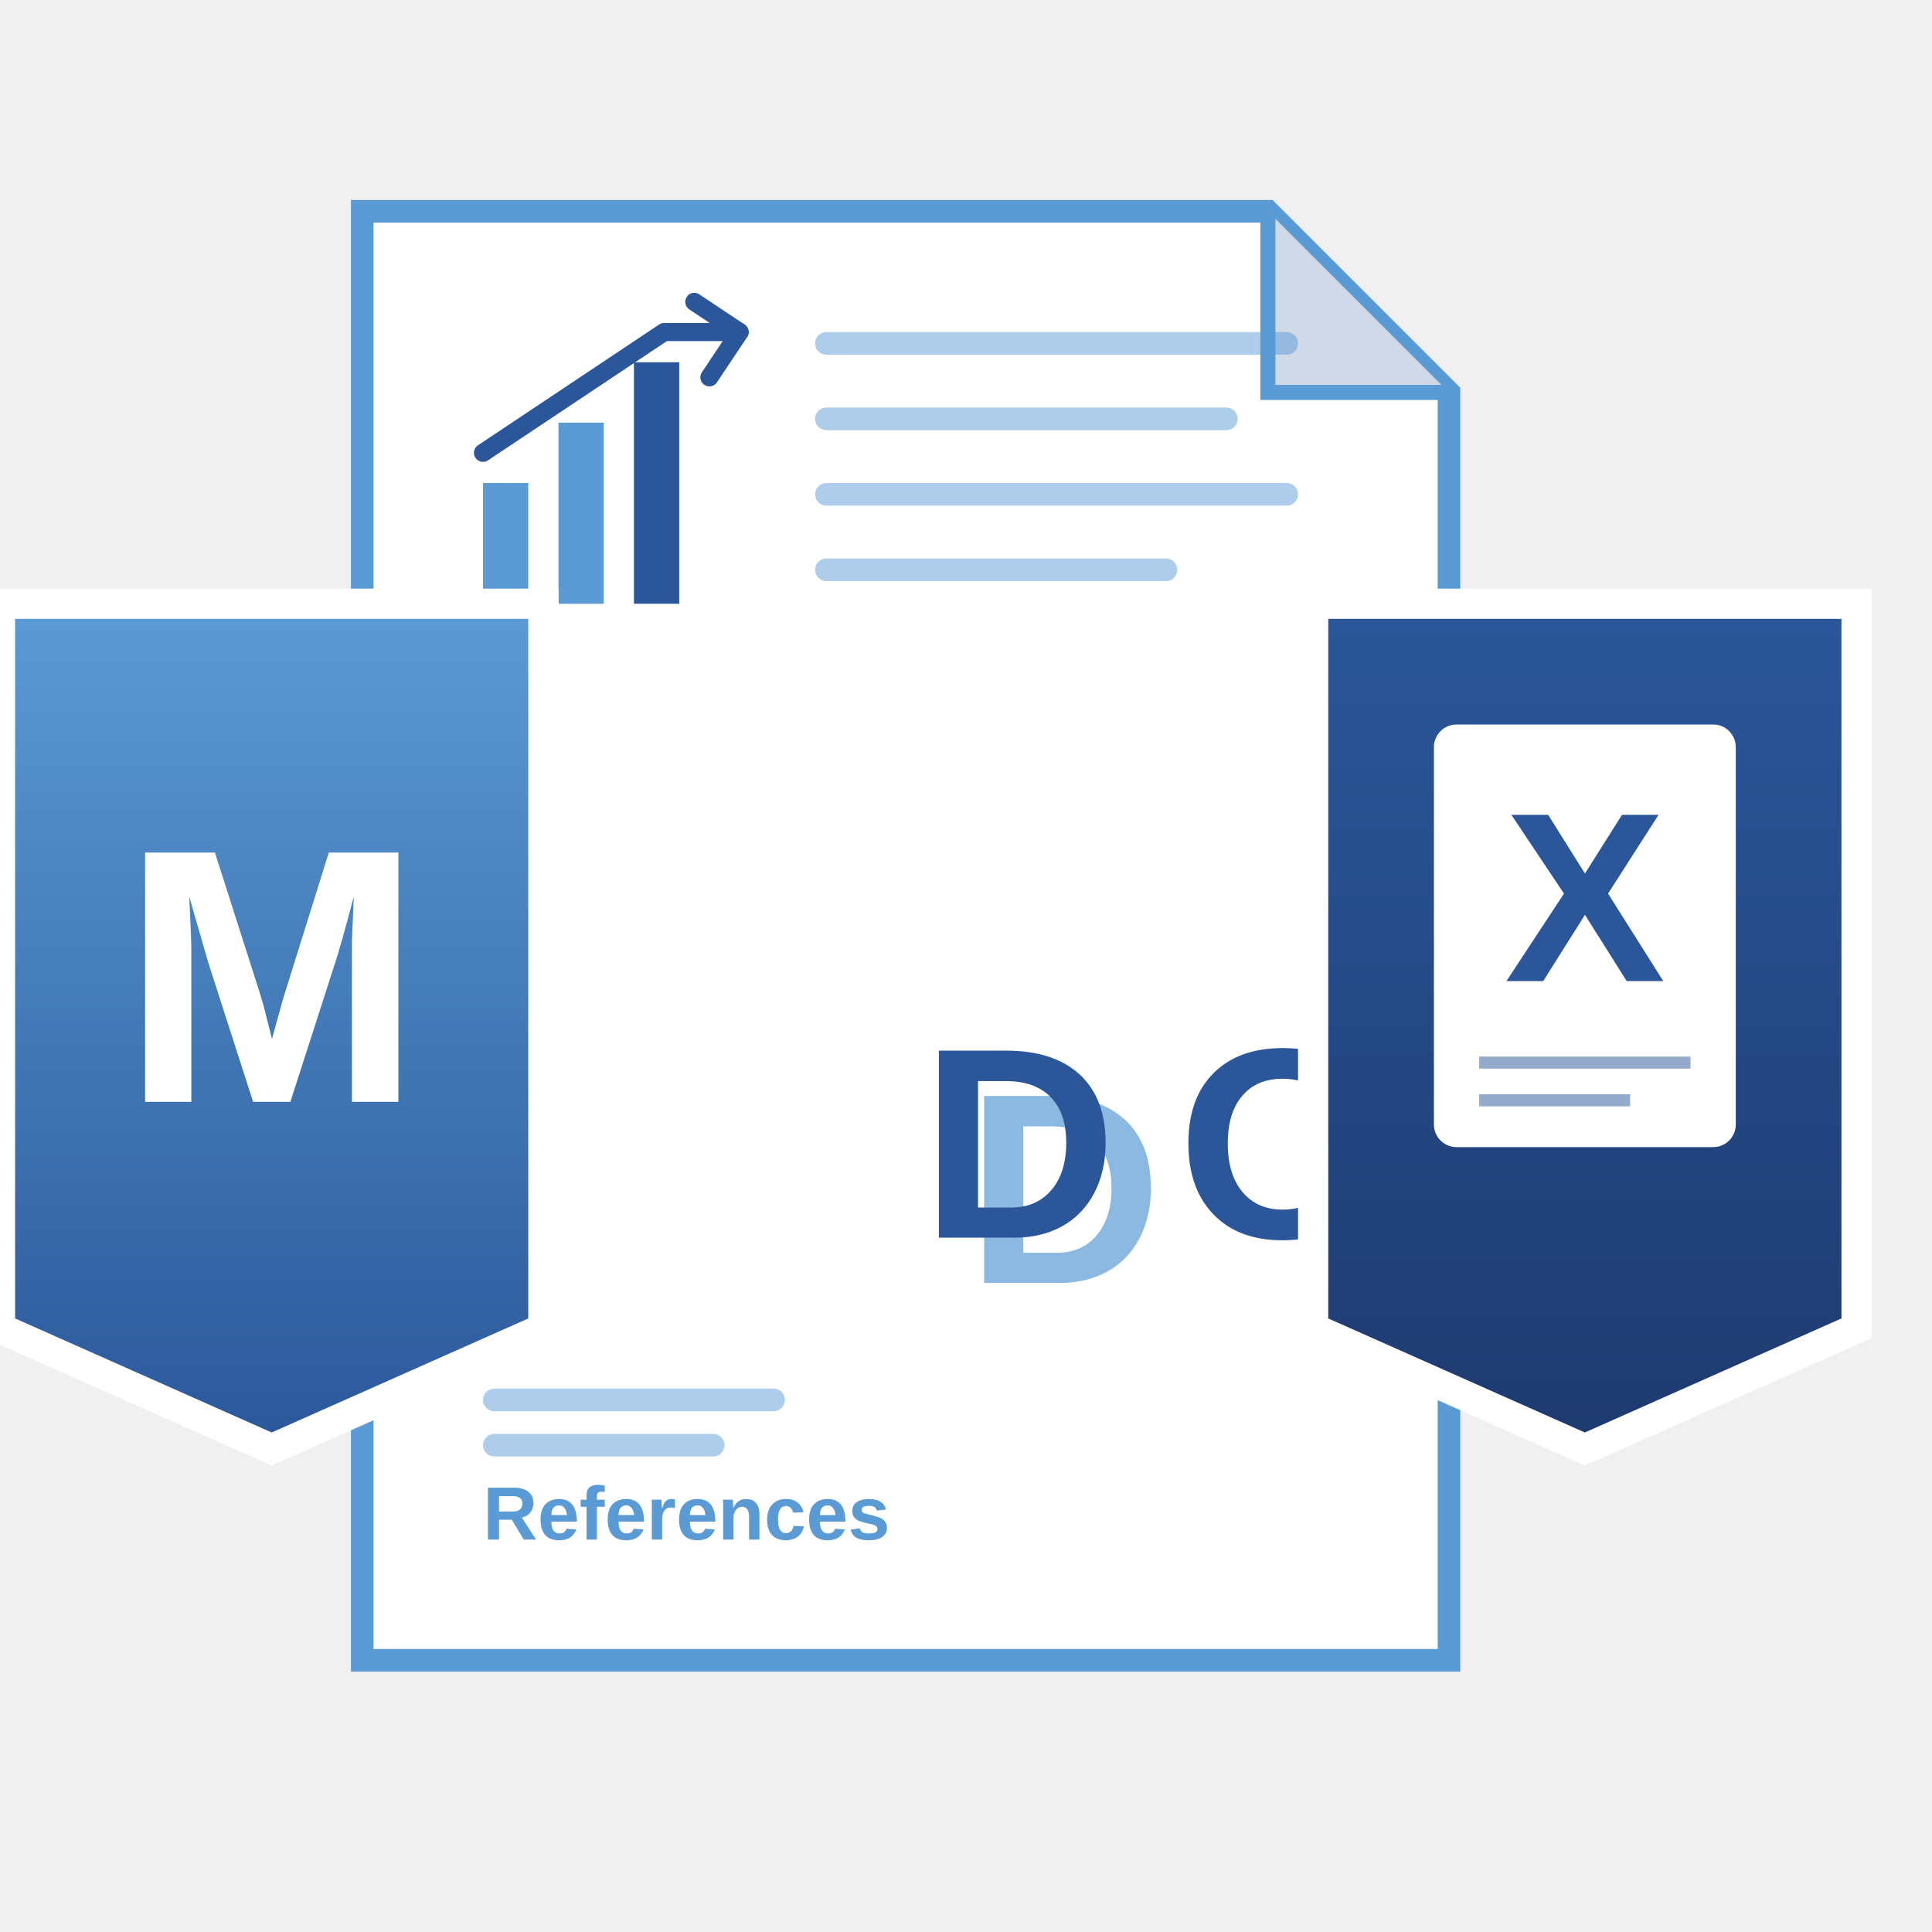
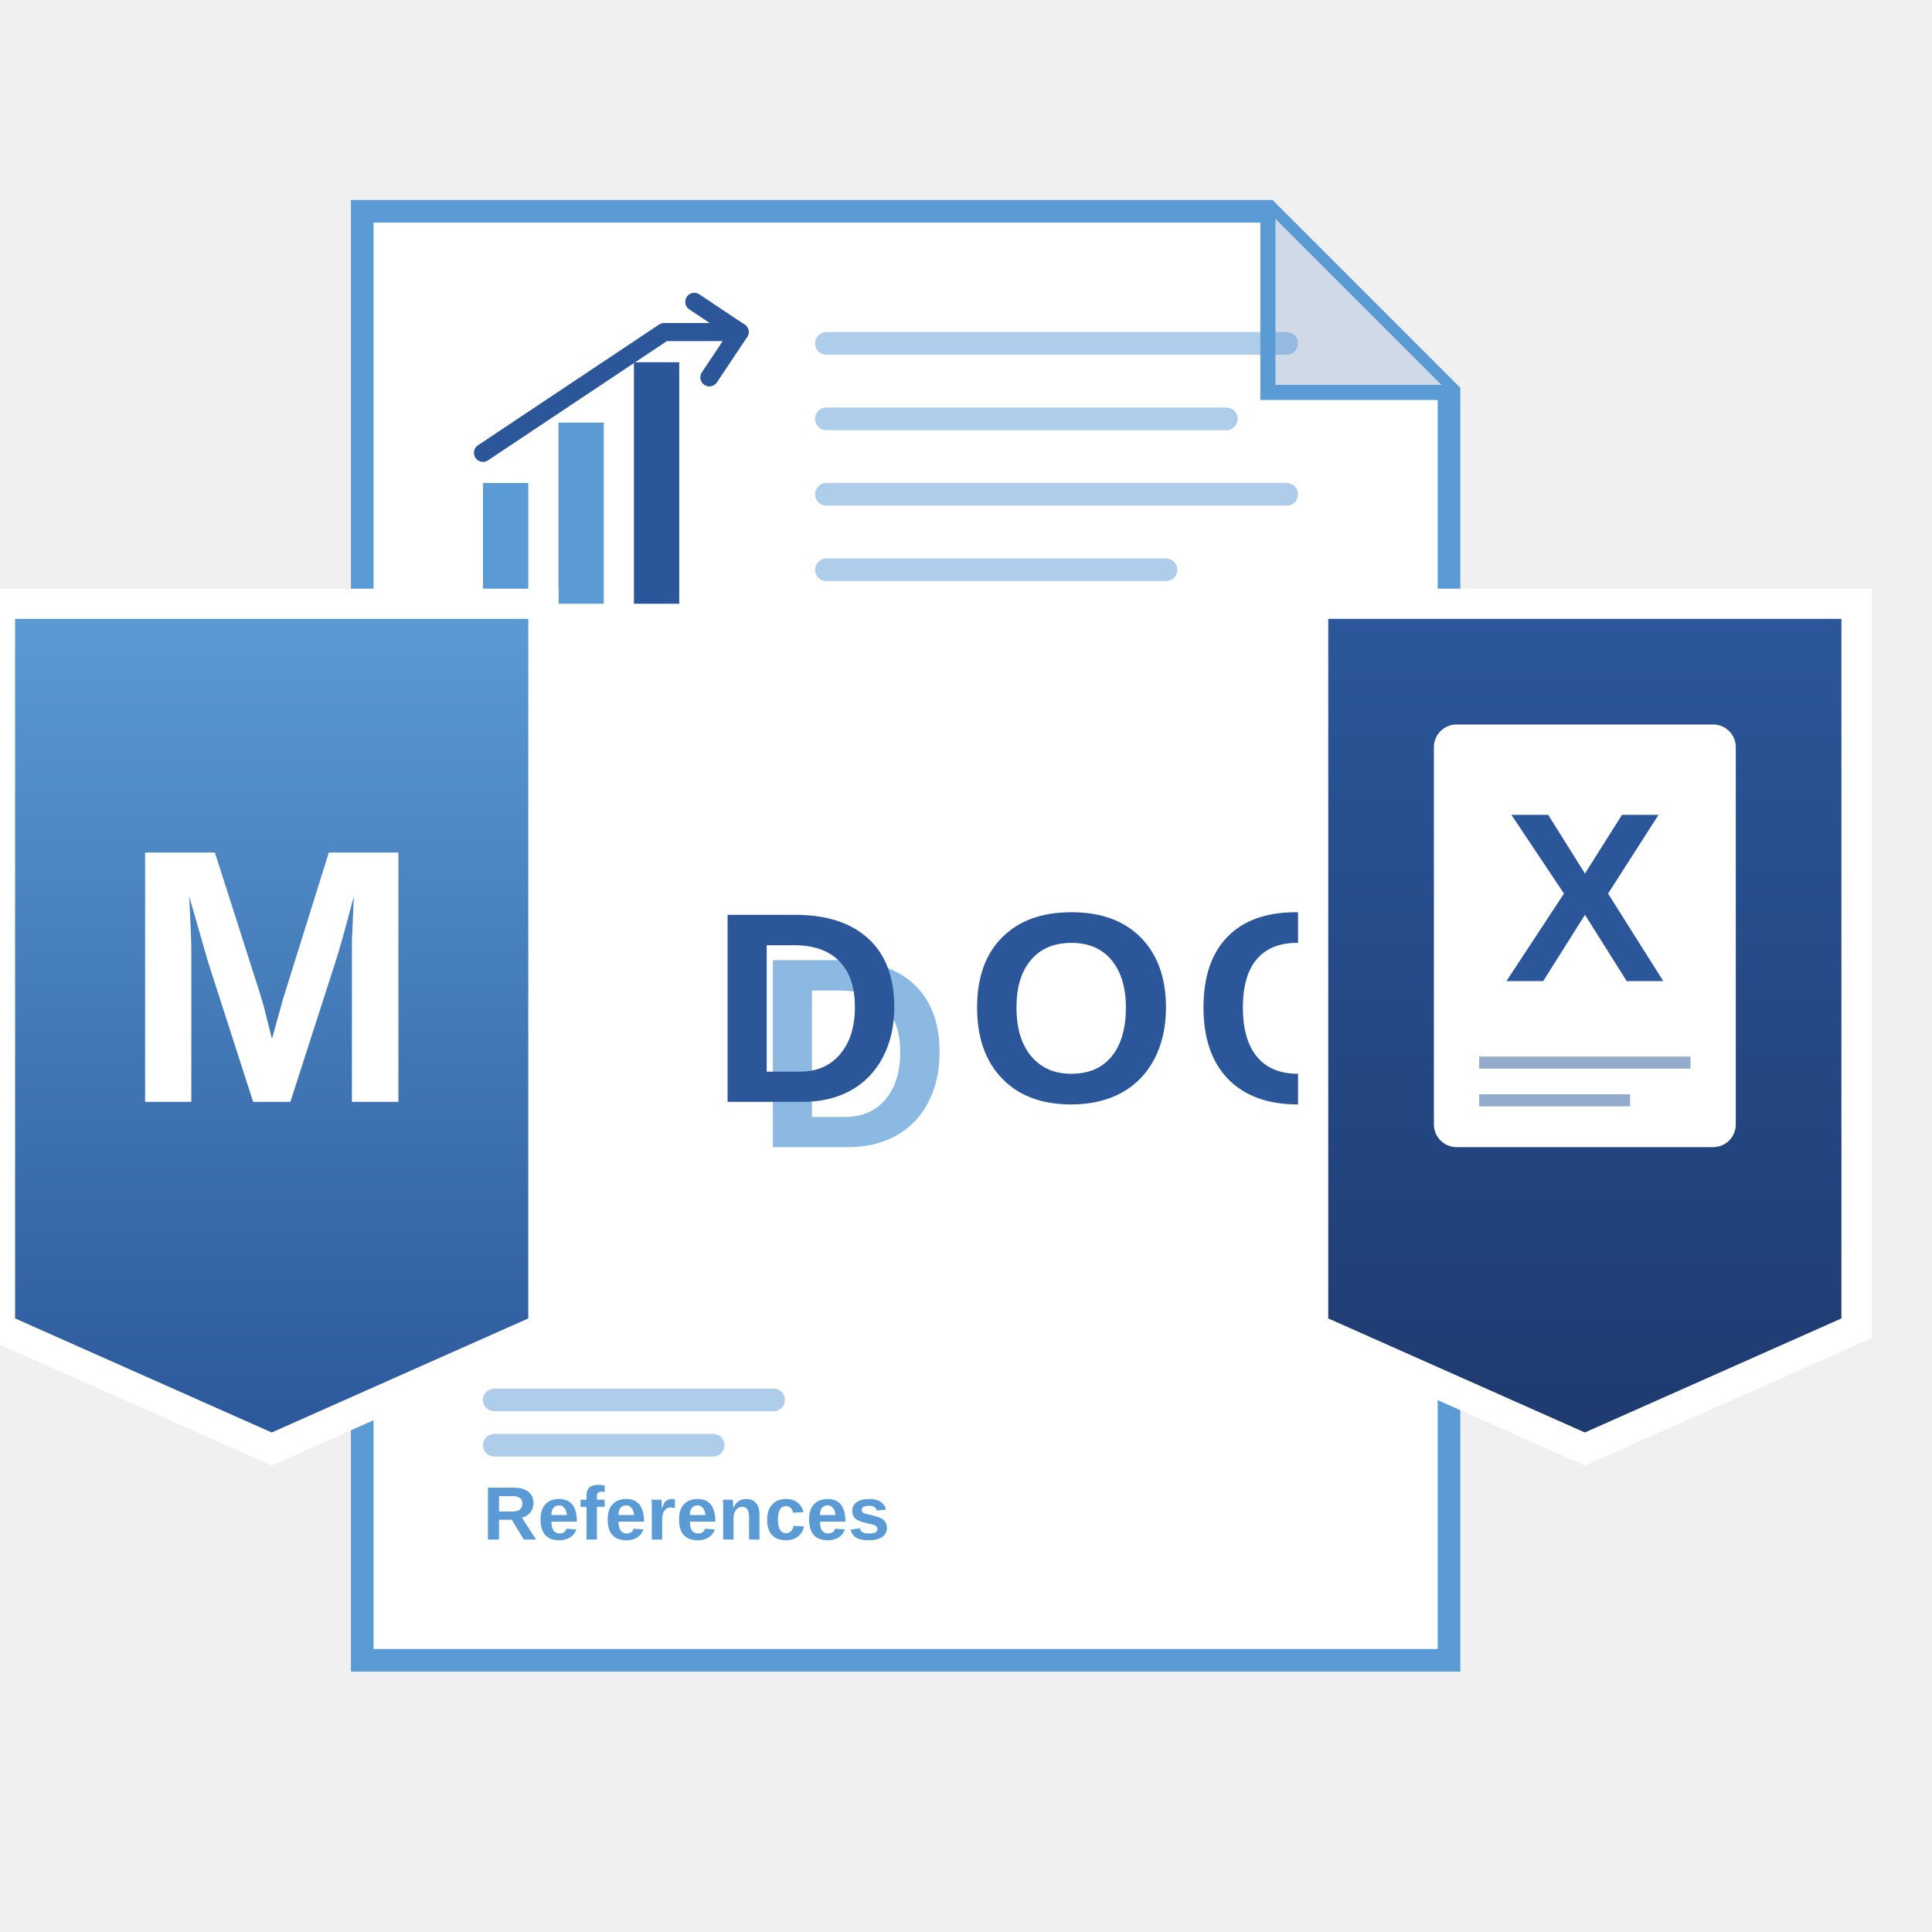
<svg xmlns="http://www.w3.org/2000/svg" viewBox="0 0 128 128" fill="none">
  <defs>
    <linearGradient id="mGrad" x1="0" y1="0" x2="0" y2="1">
      <stop offset="0" stop-color="#5B9BD5" />
      <stop offset="1" stop-color="#2B579A" />
    </linearGradient>
    <linearGradient id="wGrad" x1="0" y1="0" x2="0" y2="1">
      <stop offset="0" stop-color="#2B579A" />
      <stop offset="1" stop-color="#1E3A6F" />
    </linearGradient>
  </defs>
  <g transform="translate(36 26) rotate(-3 28 39)">
    <rect x="0" y="0" width="56" height="78" rx="2" fill="#E8F0FA" stroke="#A0B8D8" stroke-width="1" />
  </g>
  <g transform="translate(30 20)">
    <rect x="0" y="0" width="60" height="84" rx="2" fill="#F5F8FC" stroke="#A0B8D8" stroke-width="1" />
  </g>
  <g transform="translate(24 14)">
    <path d="M0 0 L60 0 L72 12 L72 96 L0 96 Z" fill="white" stroke="#5B9BD5" stroke-width="1.5" />
    <path d="M60 0 L60 12 L72 12" fill="#D0D9E8" stroke="#5B9BD5" stroke-width="1" />
    <g transform="translate(8 8)">
      <rect x="0" y="10" width="3" height="8" fill="#5B9BD5" />
      <rect x="5" y="6" width="3" height="12" fill="#5B9BD5" />
      <rect x="10" y="2" width="3" height="16" fill="#2B579A" />
      <path d="M0 8 L6 4 L12 0 L17 0" stroke="#2B579A" stroke-width="1.2" stroke-linecap="round" stroke-linejoin="round" fill="none" />
      <path d="M14 -2 L17 0 L15 3" stroke="#2B579A" stroke-width="1.2" stroke-linecap="round" stroke-linejoin="round" fill="none" />
    </g>
    <g transform="translate(30 8)">
      <rect x="0" y="0" width="32" height="1.5" rx="0.75" fill="#5B9BD5" opacity="0.5" />
      <rect x="0" y="5" width="28" height="1.5" rx="0.75" fill="#5B9BD5" opacity="0.5" />
      <rect x="0" y="10" width="32" height="1.5" rx="0.75" fill="#5B9BD5" opacity="0.5" />
      <rect x="0" y="15" width="24" height="1.5" rx="0.75" fill="#5B9BD5" opacity="0.5" />
    </g>
-     <g transform="translate(52 63)">
+     <g transform="translate(38 54)">
      <text x="-12" y="8" text-anchor="start" fill="#5B9BD5" opacity="0.7" font-size="18" font-family="Arial, sans-serif" font-weight="900">D</text>
      <text x="-15" y="5" text-anchor="start" fill="#2B579A" font-size="18" font-family="Arial, sans-serif" font-weight="900">D</text>
      <text x="2" y="5" text-anchor="start" fill="#2B579A" font-size="18" font-family="Arial, sans-serif" font-weight="900">O</text>
      <text x="17" y="5" text-anchor="start" fill="#2B579A" font-size="18" font-family="Arial, sans-serif" font-weight="900">C</text>
    </g>
    <g transform="translate(8 78)">
      <rect x="0" y="0" width="20" height="1.5" rx="0.75" fill="#5B9BD5" opacity="0.5" />
      <rect x="0" y="3" width="16" height="1.5" rx="0.75" fill="#5B9BD5" opacity="0.5" />
      <text x="0" y="10" fill="#5B9BD5" font-size="5" font-family="Arial, sans-serif" font-weight="700">References</text>
    </g>
  </g>
  <g transform="translate(0 40)">
    <path d="M0 0 L36 0 L36 48 L18 56 L0 48 Z" fill="url(#mGrad)" stroke="white" stroke-width="2" />
    <text x="18" y="33" text-anchor="middle" fill="white" font-size="24" font-family="Arial, sans-serif" font-weight="900">M</text>
  </g>
  <g transform="translate(87 40)">
    <path d="M0 0 L36 0 L36 48 L18 56 L0 48 Z" fill="url(#wGrad)" stroke="white" stroke-width="2" />
    <rect x="8" y="8" width="20" height="28" rx="1.5" fill="white" />
    <text x="18" y="25" text-anchor="middle" fill="#2B579A" font-size="16" font-family="Arial, sans-serif" font-weight="900">X</text>
    <rect x="11" y="30" width="14" height="0.8" fill="#2B579A" opacity="0.5" />
    <rect x="11" y="32.5" width="10" height="0.8" fill="#2B579A" opacity="0.5" />
  </g>
</svg>
